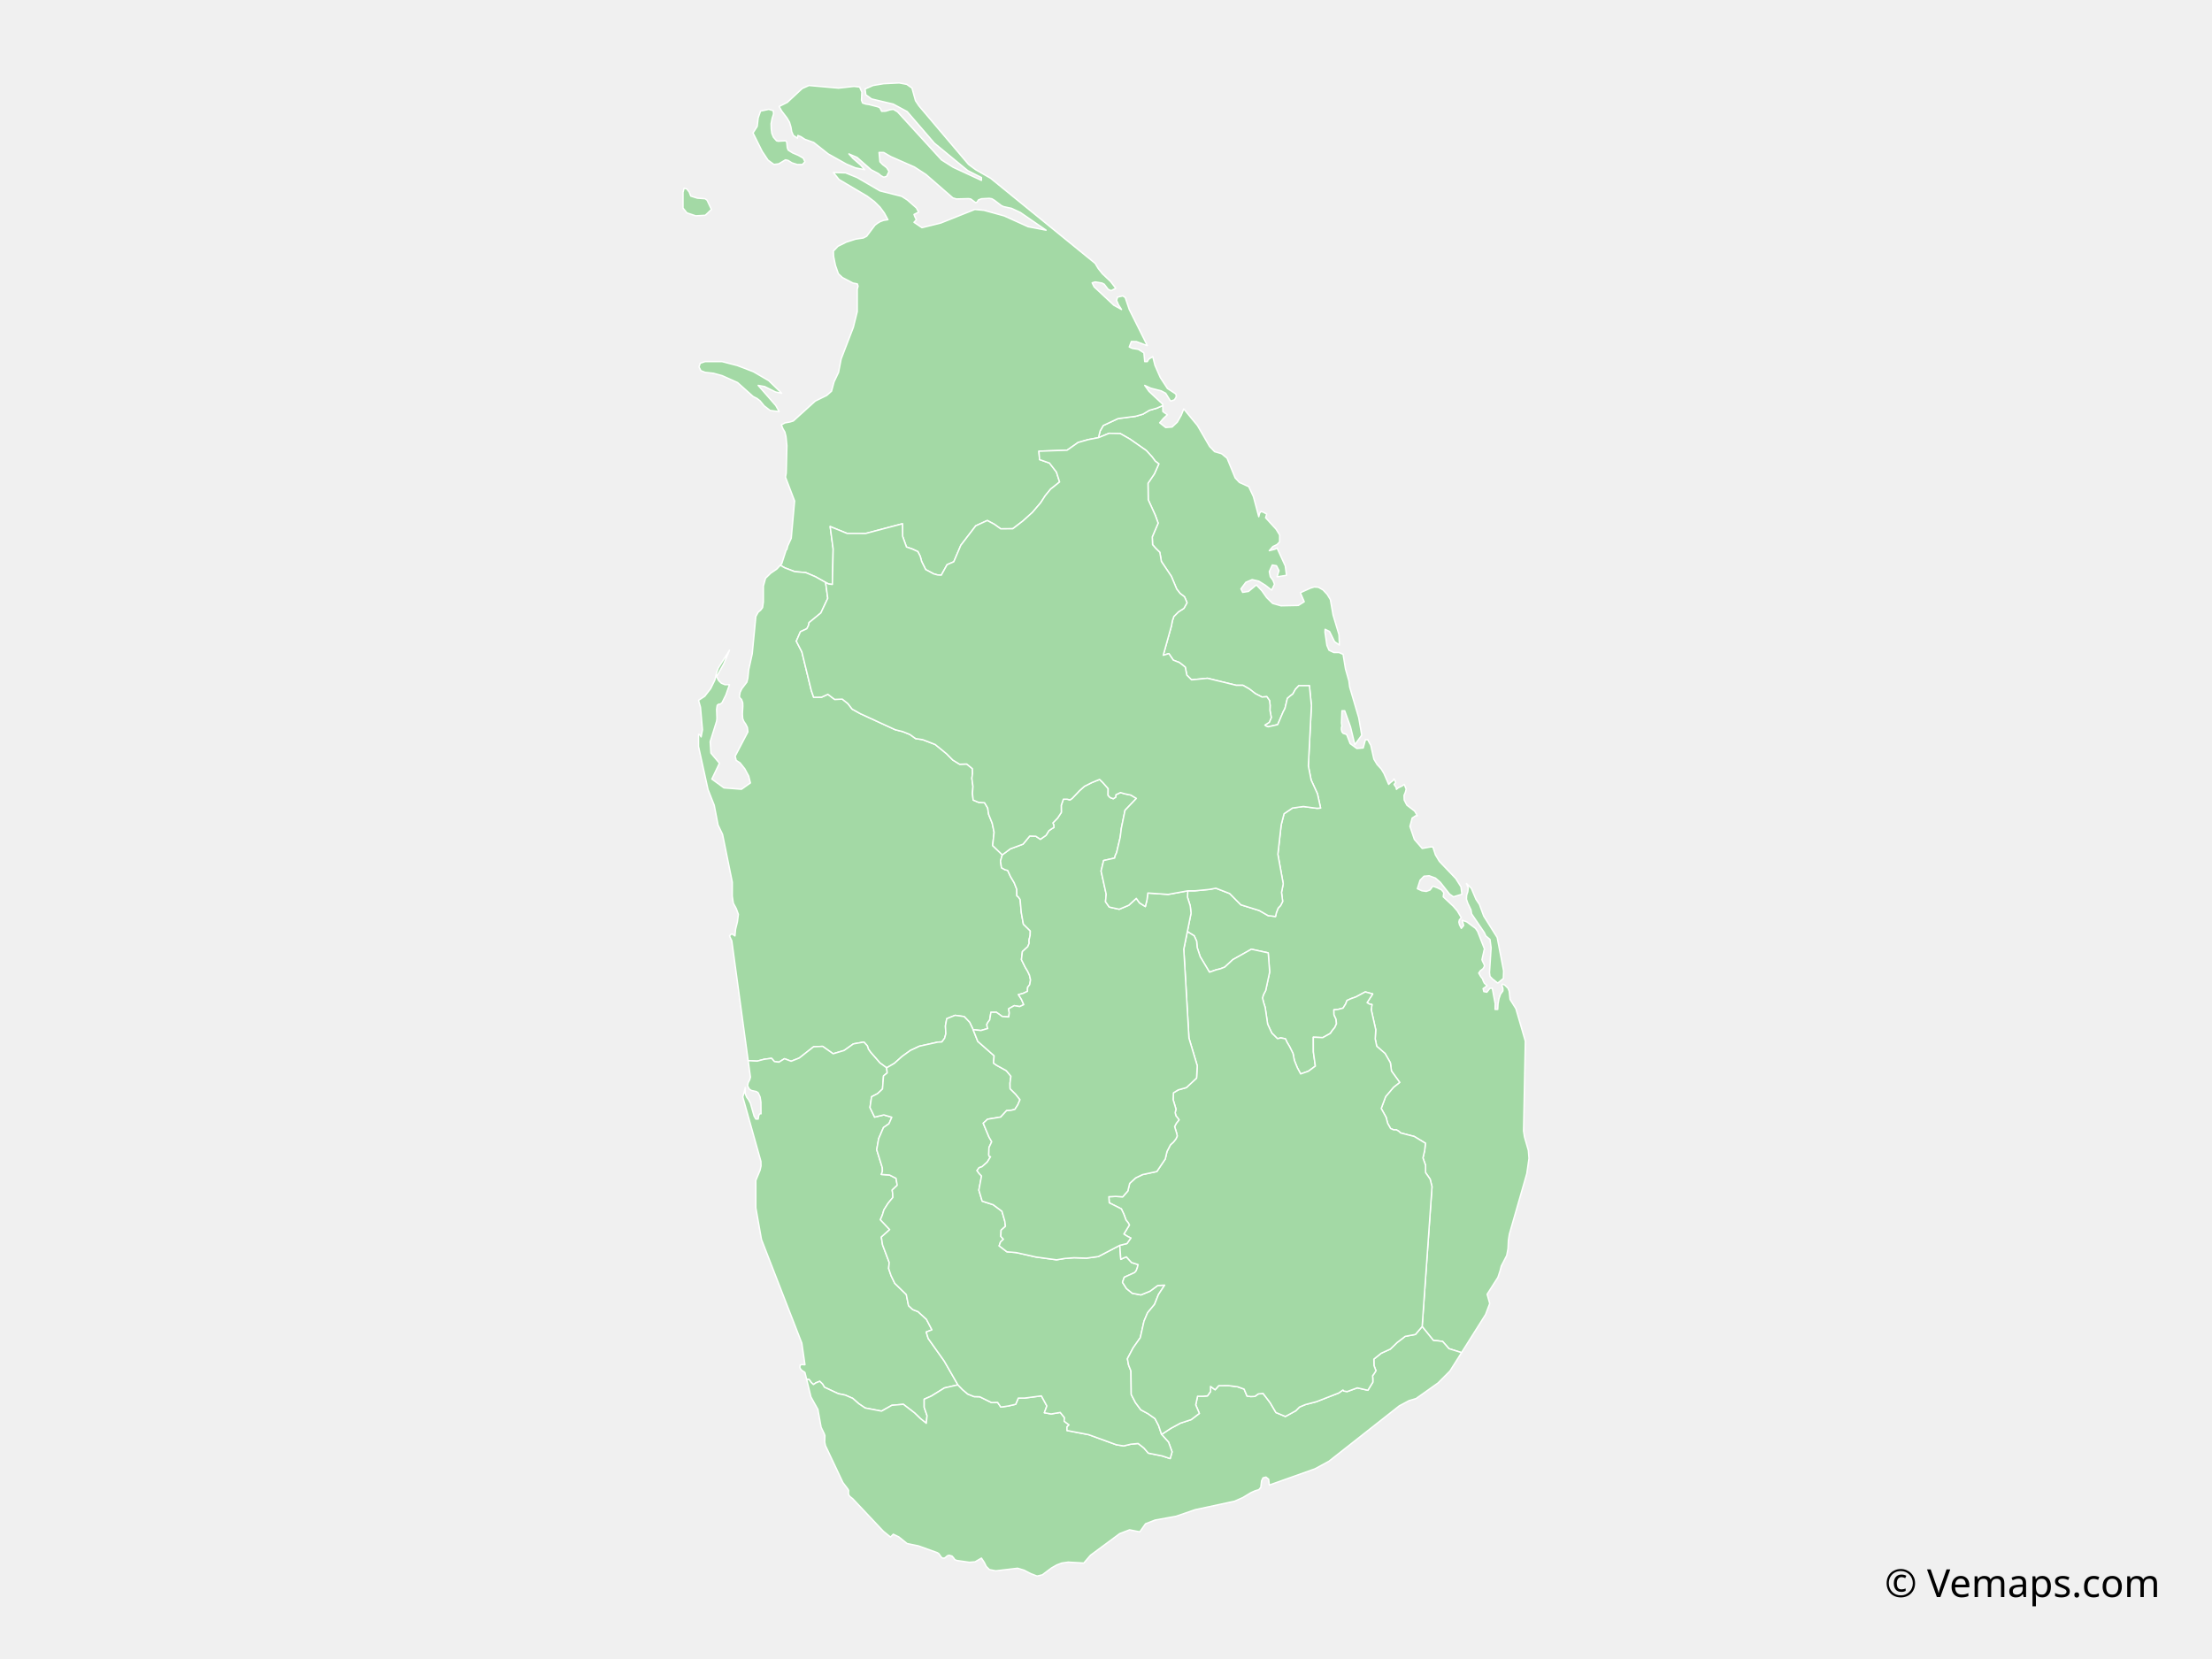
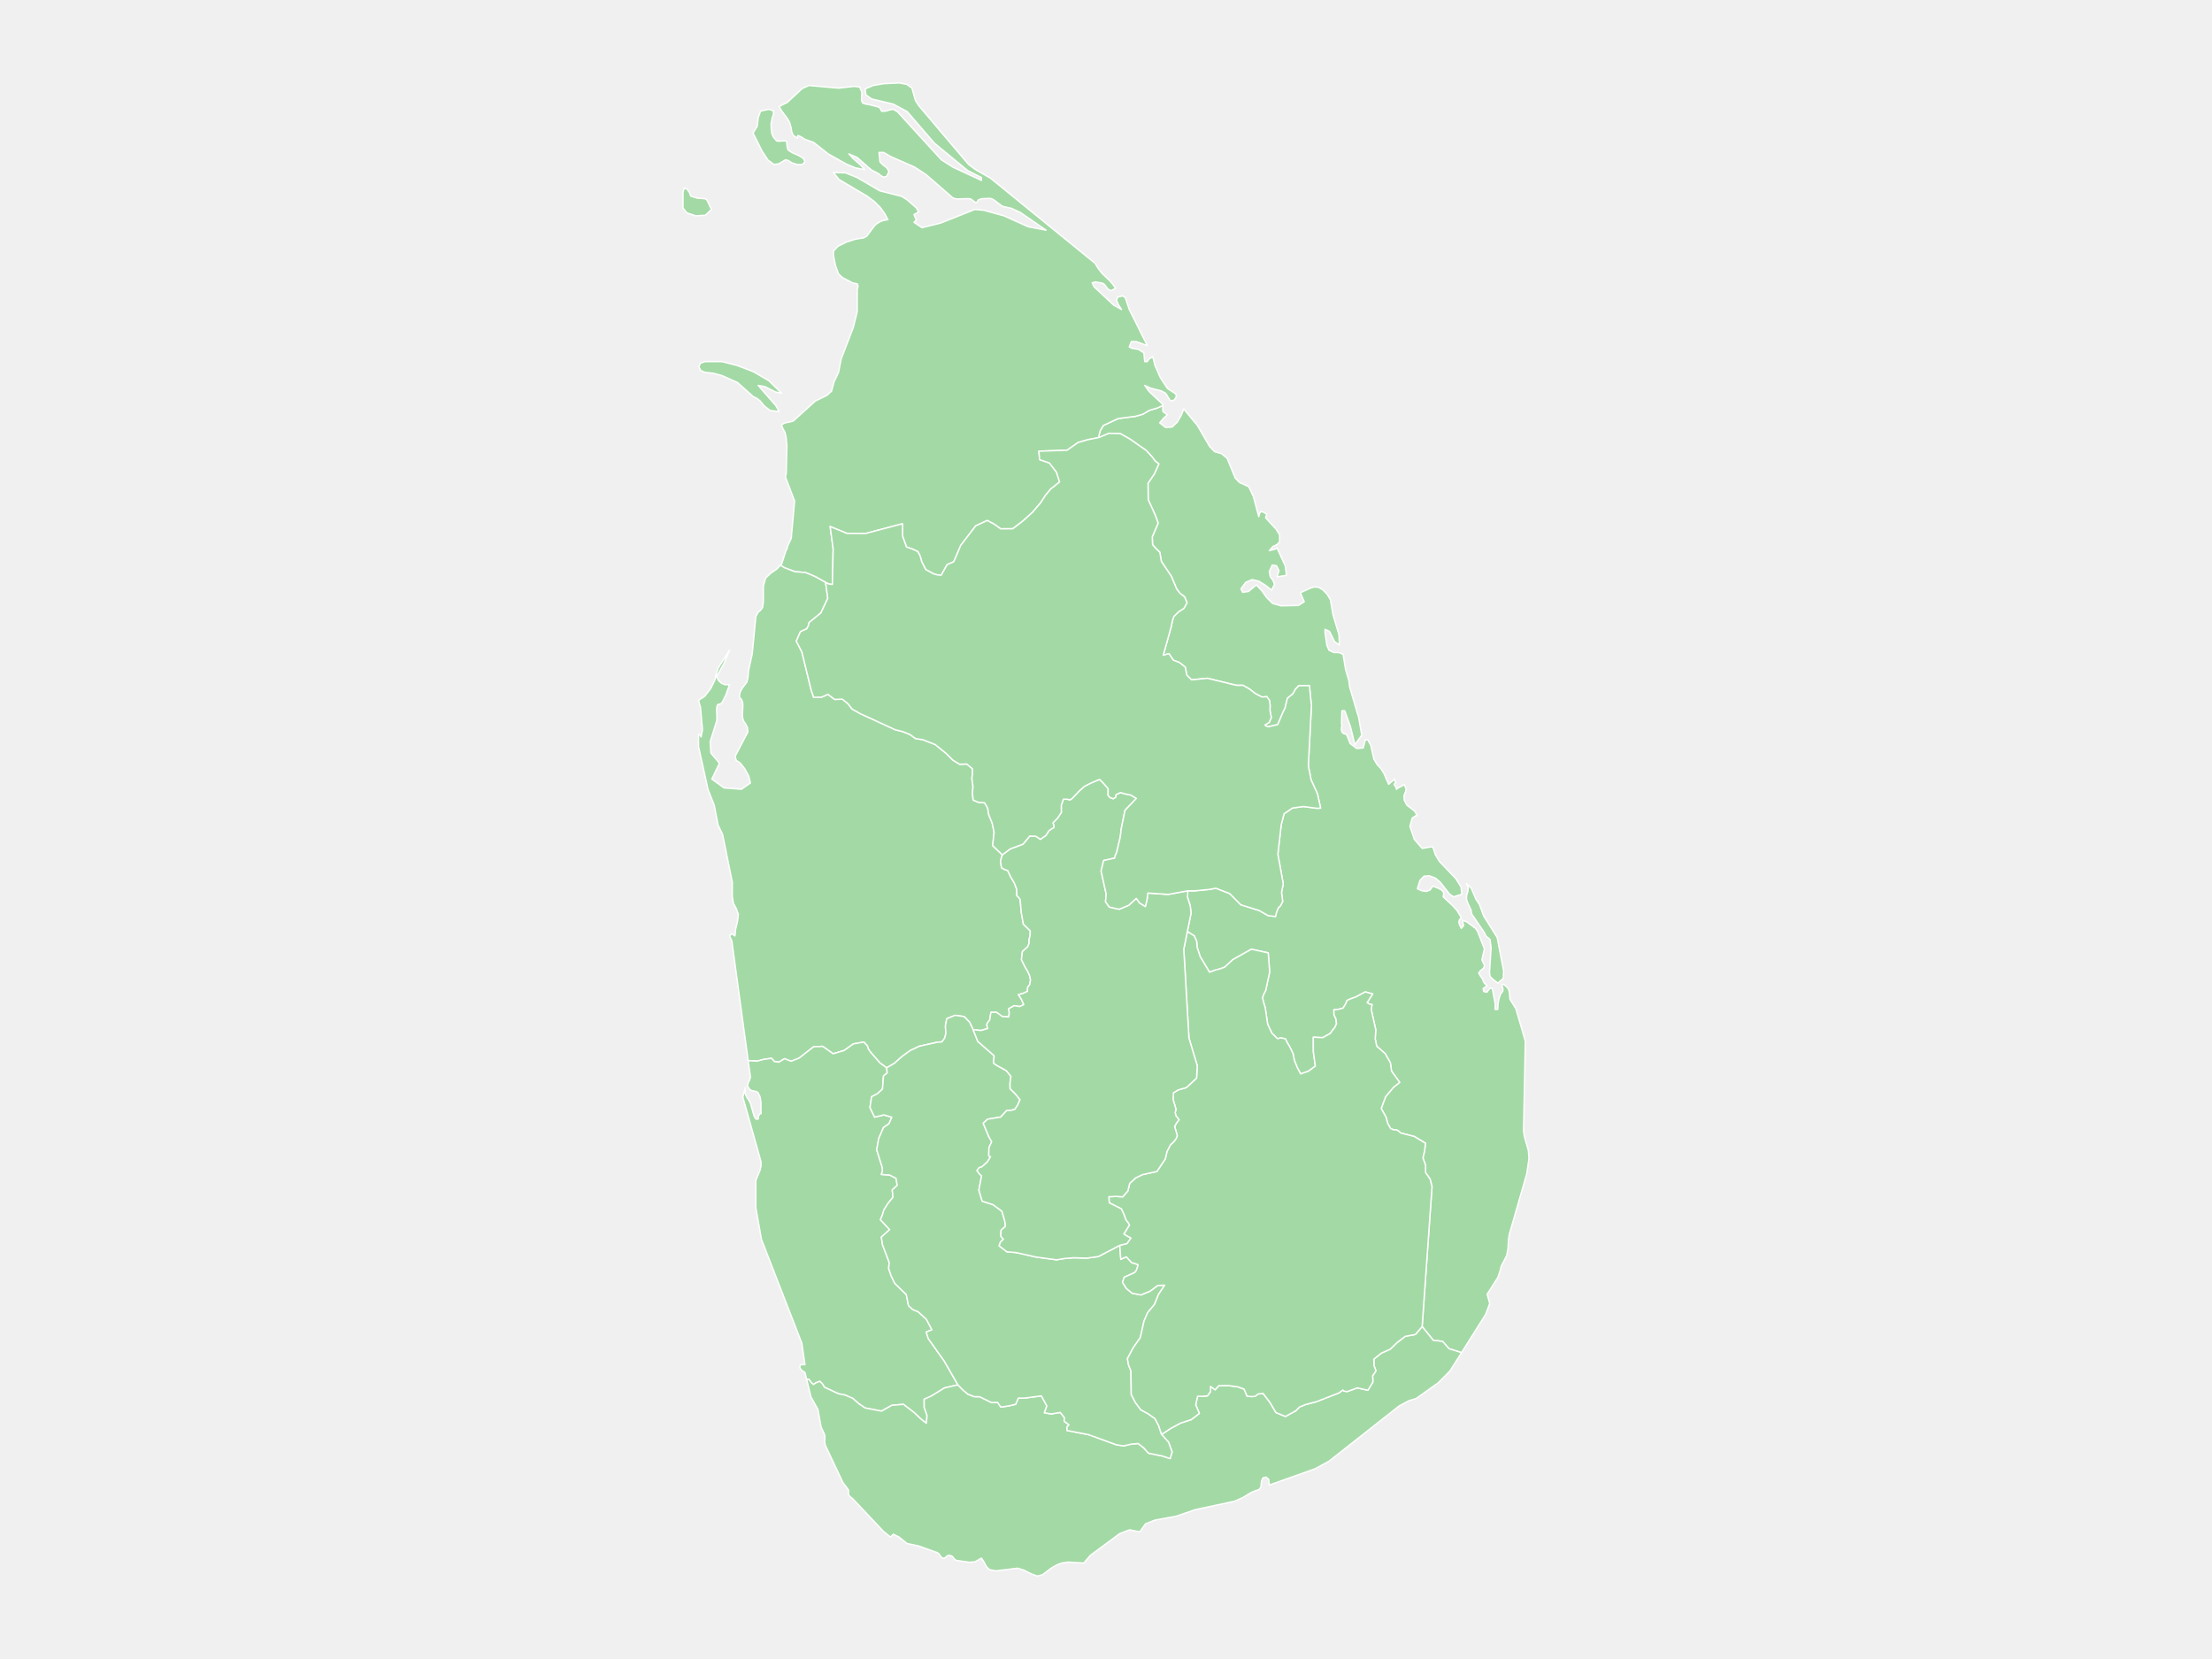
<svg xmlns="http://www.w3.org/2000/svg" version="1.1" x="0px" y="0px" viewBox="0 0 800 600" style="enable-background:new 0 0 800 600;" xml:space="preserve">
  <style type="text/css">
	.st0{fill:#A3D9A5;stroke:#FFFFFF;stroke-width:0.5;stroke-linecap:round;stroke-linejoin:round;}
	.st1{font-family:'Roboto-Regular';}
	.st2{font-size:14px;}
</style>
  <g id="Sri_Lanka">
    <path class="st0" d="M420.522,146.676l0.037,2.177l1.627,1.151l-0.011,0.011l-1.46,1.359l-1.292,1.54l0.011,0.006l2.151,1.698   l2.318-0.18l1.894-1.777l1.404-2.47l0.914-2.284l0.022,0.011l4.947,5.995l4.39,7.562l1.794,1.872l2.507,0.733l2.006,1.624   l2.942,7.155l0.746,0.784l0.791,0.84l0.011,0.006l3.365,1.533l1.683,3.602l1.928,7.243l0.345-1.33l0.446-0.519l0.747,0.169   l0.011,0.006l1.326,0.727l-0.401,1.33l3.811,4.171l1.27,2.068l-0.011,2.497l-1.003,1.003l-1.426,0.659l-1.304,1.516l0.022-0.011   l0.992-0.254l1.025-0.265l0.256-0.141l0.512-0.276l0.011,0.011l2.964,6.469l0.435,3.369l-3.399,0.552h-0.011l0.702-2.231   l-0.914-1.786l-1.515-0.259l-1.081,2.383l0.368,1.848l0.969,1.313l0.535,1.403l-1.014,2.135l-0.802-0.614l-1.493-1.166l-2.373-1.47   l-2.396-0.552l-2.284,0.969l-1.772,2.389l0.624,1.251l2.117-0.327l2.853-2.361l1.961,2.09l1.772,2.507l2.139,2.09l3.009,0.867   l6.296-0.124l2.128-1.352l-1.404-3.245l3.599-1.651l1.426-0.439l1.515,0.107l0.011,0.011l1.66,0.958l1.515,1.622l1.137,1.893   l0.969,5.543l2.139,7.13l0.067,1.858l0.067,1.864l-1.738-1.222l-1.816-3.672l-1.593-0.777l-0.056,1.003l0.658,4.494l0.056,0.343   l0.746,1.723l0.914,0.434l0.836,0.394h0.022h1.85l1.471,0.664l0.869,5.293l1.048,3.671l0.178,0.608l0.29,2.246v0.011l0.423,1.436   l2.853,9.665l1.081,6.298L490,269.322v0.017l-1.382-5.701l-0.201-0.805l-2.084-5.775h-1.003l-0.167,4.385l0.167,1.379l-0.1-0.045   l-0.1,0.394v0.011v0.687l0.201,0.833l0.457,0.54l1.159,0.354l0.011,0.006l0.234,0.433l1.114,2.898l2.407,1.767h0.011l2.295-0.191   l0.802-2.971h0.836l0.869,1.587l0.234,0.428l1.125,4.991l1.148,1.919l1.526,1.677l0.981,1.632l1.694,3.905l0.669-0.675l0.88-0.664   l0.401-0.636l0.602,1.288l-0.602,0.686l0.301,0.495l0.267,0.326l0.045,0.084l0.156,0.276l0.089,0.619l0.011-0.011l0.68-0.563   l1.404-0.675l0.713-0.551v0.011l0.323,0.776l0.39,0.945l-0.29,1.12l-0.479,1.114l0.022,0.861l0.034,0.833l0.958,1.856l1.694,1.299   l1.103,0.849l1.003,1.659l-0.635,0.039l-0.323,0.219l-0.412,0.281l-0.256,0.163l-0.256,0.158l-0.401,1.508l-0.401,1.507   l1.605,4.713l0.869,1.001l1.961,2.261h0.022l2.897-0.529h0.936l0.947,2.885l1.081,1.783l0.334,0.551l5.906,6.185l1.905,3.019   l0.334,2.671l-3.031,0.917l-0.011,0.006l-1.404-0.956l-3.365-4.29l-1.76-1.524l-2.273-0.838h-0.022l-0.234,0.023l-1.616,0.141   l-1.426,1.462l-0.97,3.064l1.638,0.748l1.582,0.225l1.359-0.506l1.025-1.411l1.616,0.607l1.482,0.742l0.512,0.607l0.345,0.422   l-0.212,1.484l1.816,1.704l1.816,1.703l1.426,1.642l1.493,2.496l-0.011,0.006l-0.702,0.815l-0.178,0.793l0.234,0.95l0.657,1.304   l0.847-1.04l-0.513-1.878v-0.011l1.616,0.573l3.176,2.355l0.758,1.102l2.518,6.436l-0.156,0.275l-0.78,3.496l0.111,0.382   l0.022,0.056l0.646,1.337l0.156,0.539l-0.535,0.95l-0.981,0.759l-0.59,0.843l0.702,1.225l0.669,0.882l0.234,0.691l0.033,0.09   l0.401,0.787l1.003,0.893l-1.471,1.062l0.134,0.528l0.134,0.534l1.103,0.23l1.103-1.416h0.847l0.011,0.006l1.047,5.568   l-0.033,2.051h0.022h0.936v-0.051l0.111-1.933l0.334-1.91l0.579-1.63l0.847-1.158v-0.938l-0.078-0.219l-0.301-0.865l0.245-0.433   l0.758,0.32l1.226,1.191l0.424,1.09l0.312,2.927l2.106,3.354l3.421,11.747l-0.646,32.454l0.334,2.184l1.404,4.879l0.223,2.874   l-0.78,5.484l-6.307,21.893l-0.357,2.256l-0.134,2.985l-0.468,2.491l-1.972,3.843l-0.435,1.717l-0.78,2.356l-2.652,4.157   l-1.248,1.952l0.936,3.354l-1.504,3.982l-8.708,13.803l-1.218-0.406l-3.326-1.043l-2.278-2.603l-1.755-0.242l-1.571-0.103   l-4.09-5.046l3.566-50.589l-0.679-2.727l-1.642-2.359l-0.014-2.666l-0.948-2.652l0.637-2.723l0.269-2.592l-4.047-2.442   l-4.882-1.262l-0.708-0.627l-0.849-0.506h-1.019l-1.104-0.485l-1.061-1.893l-0.552-2.139l-1.769-3.223l1.599-4.282l2.859-3.391   l2.222-1.754l-2.972-4.123l-0.396-2.967l-1.91-3.345l-3.028-2.636l-0.552-2.661l0.198-3.296l-1.627-7.27l0.269-1.855l-0.906-0.16   l-0.863-0.525l2.024-3.147l-2.689-0.732l-3.425,1.837l-1.656,0.578l-1.514,0.678l-0.509,1.292l-0.934,1.477l-1.896,0.492   l-1.401,0.107l0.028,1.805l0.75,1.627l0.156,1.623l-0.623,1.359l-0.948,1.149l-0.637,0.97l-2.774,1.541l-3.396-0.153l0.014,5.3   l0.722,5.15l-2.547,1.865l-2.774,0.966l-1.203-2.243l-1.076-2.671l-0.481-2.475l-1.231-2.49l-0.948-1.602l-0.566-1.227   l-1.684-0.321l-1.189,0.289l-2.052-2.03l-1.514-3.232l-0.892-6.075l-0.552-1.72l-0.41-1.702l0.382-1.242l0.764-1.424l1.443-6.712   l-0.524-6.905l-6.085-1.324l-6.722,3.776l-2.915,2.698l-1.656,0.639l-1.373,0.318l-2.491,0.878l-3.368-5.635l-1.09-3.312   l-0.184-2.252l-0.892-1.967l-2.066-1.274l-0.382-0.364l1.316-6.539l-0.297-2.66l-0.991-3.113l0.099-2.31l2.576-0.007l5.109-0.493   l2.505-0.443l4.981,1.921l4.047,4.073l6.623,2.06l3.227,1.849l2.675,0.321l0.326-1.424l0.637-1.617l0.877-0.921l0.75-1.482   l-0.424-3.263l0.623-3.11l-1.939-10.691l1.203-10.639l1.033-4.015l3.071-2.075l3.92-0.546l4.967,0.657l1.259-0.096l-1.132-5.151   l-2.292-4.994l-1.005-5.091l1.104-21.811l-0.722-7.214l-2.123,0.014l-1.712-0.004l-1.245,1.344l-0.906,1.652l-1.033,0.776   l-0.948,0.826l-0.863,3.617l-0.694,1.323l-1.939,4.543l-3.439,0.783l-0.665-0.225l-0.538-0.386l1.585-1.001l0.736-1.723   l-0.481-2.627l0.057-1.784l-0.212-1.759l-0.977-1.383l-1.726,0.132l-2.42-1.244l-2.208-1.705l-2.278-1.294l-2.448-0.004   l-10.373-2.542l-5.774,0.568l-1.712-1.723l-0.566-2.882l-2.094-1.652l-2.222-0.858l-1.599-2.374l-2.052,0.601l2.972-10.631   l0.311-1.742l0.566-1.67l1.684-1.667l1.953-1.266l1.132-2.042l-0.92-2.128l-1.585-1.227l-1.231-1.563l-1.925-4.597l-3.623-5.406   l-0.566-3.303l-1.458-1.424l-1.16-1.324l-0.113-2.827l2.123-4.974l-1.047-2.888l-2.533-5.569l-0.085-5.953l2.321-3.433l1.599-3.594   l-1.302-0.992l-1.104-1.49l-2.108-2.32l-5.958-4.175l-3.495-1.984l-4.019-0.089l-3.863,1.586l0.608-2.424l1.132-1.973l5.378-2.514   l6.34-0.824l2.618-0.759l2.378-1.411l2.632-0.752l2.165-0.956L420.522,146.676z M532.231,330.512l-0.234-1.45l-0.535-1.124   l-0.657-1.383l-0.446-1.355l0.067-1.434l0.423-1.271l0.178-1.344l-0.669-1.602v-0.017l1.761,1.72l1.682,3.986l1.237,1.844   l0.301,0.798l1.27,3.429l3.332,5.306l1.538,2.445l2.318,12.044v0.011l-0.089,2.754l-2.028,1.68l-1.928-1.523l-0.591-0.624   l-0.279-0.287l-0.089-0.686l-0.1-0.68l0.022-0.287l0.568-8.694l-0.401-3.001l-1.504-1.282l-0.568-1.231L532.231,330.512z" />
    <path class="st0" d="M379.864,82.057l16.214,13.194l0.145,0.248l0.958,1.615l1.538,1.92l2.942,2.778l1.872,2.433l-1.66,0.875   l-0.011,0.006l-0.936-0.423l-0.112-0.051l-0.022-0.006l-1.437-1.863l-0.791-0.407l-0.011-0.011l-2.474-0.407l-1.081,0.327   l0.535,1.106l0.178,0.35l7.109,6.65l2.775,1.53l0.011,0.006l-1.103-1.722l-0.669-1.569l0.345-1.168l1.894-0.446l0.891,0.604   l1.449,4.301l1.326,2.647l5.204,10.43l-1.048-0.384l-2.897-1.078l-1.816-0.034l-0.769,1.975l1.07,0.502l2.229,0.367l1.983,1.253   l0.022,0.169l0.29,3.002h0.022h0.914l0.457-0.796l0.412-0.344l0.468-0.226l0.624-0.44v0.011l0.702,2.754l0.078,0.344l1.939,4.44   l2.596,3.983l2.641,1.726l0.201,0.163l0.312,0.265l-0.011,0.97l-0.635,0.976l-1.27,0.457l-0.368-0.406l-1.504-2.426l-1.638-0.869   l-3.755-0.97l-2.184-1.004l1.003,1.399l0.557,0.778l4.947,4.648l0.008,0.463l-0.01,0.005l-2.165,0.956l-2.632,0.752l-2.378,1.411   l-2.618,0.759l-6.34,0.824l-5.378,2.514l-1.132,1.973l-0.608,2.424l-3.764,0.716l-3.594,1.028l-3.977,2.789l-10.189,0.354   l0.255,3.04l3.566,1.239l2.519,3.265l1.146,3.587l-3.255,2.585l-1.925,2.359l-1.656,2.549l-2.986,3.501l-3.467,3.128l-3.651,2.795   l-4.359,0.032l-2.321-1.661l-2.533-1.349l-4.175,1.922l-5.392,7.025l-2.547,5.968l-2.434,1.063l-2.094,3.789l-1.33-0.079   l-1.429-0.401l-2.887-1.546l-1.458-2.934l-0.509-1.878l-0.877-1.707l-2.024-0.927l-2.08-0.716l-1.401-3.9l-0.057-4.498   l-13.316,3.504l-6.722-0.021l-6.099-2.491l1.09,8.116l-0.283,12.833l-1.316-0.154l-1.132-0.562l-3.651-2.061l-3.509-1.492   l-4.047-0.376l-3.609-1.381l-1.57-0.912l0.511-0.552l0.223-0.682l1.359-4.237l0.189-0.18l0.1-0.096l0.301-1.24l1.27-2.773   l1.215-13.482l-3.298-8.603l0.267-1.494l0.245-9.811v-0.13l-0.334-3.282l-0.401-1.613l-0.713-1.218l-0.557-1.387l1.27-0.688   l1.839-0.344l1.215-0.372l7.945-7.192l4.145-2.048l1.727-1.517l0.914-3.374l1.638-3.47l0.936-4.824l4.401-11.433l0.156-0.632   l0.412-1.671l0.847-3.381v-8.061l0.301-1.18l-0.267-0.796l-1.604-0.311l-3.777-1.976l-1.471-1.378l-0.925-2.609l-0.156-0.474   l-0.658-3.252l-0.067-1.847l1.638-1.734l3.031-1.519l3.365-1.079l2.763-0.412l1.237-0.638l3.008-4.01l0.346-0.26l0.524-0.407   l1.003-0.599l1.237-0.463l1.571-0.249l-1.304-2.418l-0.78-1.062l-0.791-1.062l-2.017-2l-2.663-2l-10.129-5.978l-2.039-2.548   l4.413,0.141L310,64.219l8.246,4.814l7.867,1.989l2.073,1.333l3.242,2.847l0.802,1.503l-1.671,0.859l0.368,0.949l0.49,0.949   l-0.858,0.938l0.011,0.006l2.864,1.937l6.764-1.661l12.368-4.931l3.332,0.322l7.298,2.022l8.613,3.897l6.496,1.254h0.022   l-9.315-6.417l-3.209-1.491l-2.853-0.621l-0.423-0.198l-0.412-0.198l-2.474-1.887l-0.936-0.554l-0.936-0.147l-1.125,0.057   l-1.694,0.09l-1.07,0.412l-0.156,0.237l-0.301,0.503l-0.535,0.277l-1.816-1.35l-0.724-0.124l-4.446,0.119l-1.27-0.373l-9.739-8.475   l-4.178-2.718h-0.011l-1.494-0.662l-7.041-3.096l-2.541-1.475l-1.705-0.023l0.323,3.379l0.947,0.994l1.471,1.125l0.869,1.373   l-0.869,1.774l-1.036,0.316l-1.003-0.542l-0.914-0.768l-2.63-1.373l-5.115-4.481l-2.942-1.266l0.011,0.011l1.493,1.65l2.697,2.34   l1.493,1.695l-3.32-0.644l-3.276-1.373l-6.585-3.679l-5.248-4.148l-3.12-1.108l-0.312-0.192l-1.181-0.769L288.572,49l-0.167,0.984   l-1.504-1.034l-0.568-1.34l-0.267-1.6l-0.535-1.809l-0.903-1.543l-0.535-0.701l-1.404-1.843l-0.903-1.6l2.964-1.493l5.393-5.015   l2.429-1.086h0.011l10.697,0.95l5.582-0.628l2.039,0.237l0.802,1.855l-0.134,2.912l0.401,1.012l1.17,0.384l1.137,0.164l3.276,0.848   l0.691,0.373l0.613,1.221l1.471-0.051l1.159-0.356l0.446-0.136l0.669-0.096l0.468-0.068l0.011,0.006l1.059,0.622l0.457,0.266   l3.833,4.195l5.523,6.037l6.556,7.165l4.257,2.69l9.872,4.576l0.312,0.137v-1.028l-4.97-2.526l-12.034-9.895l-9.861-11.435   l-5.014-2.702l-7.856-1.871l-2.073-1.493l-0.267-2.109l2.875-1.255l0.936-0.158l2.853-0.481L325.21,30l2.73,0.514l1.894,1.34   l1.259,4.546l1.259,1.9l17.929,21.161l2.641,1.95l5.348,3.068L379.864,82.057z M257.294,75.75l-1.092,1.051l-1.114,1.051   l-3.454,0.203l-3.209-1.068l-1.404-1.751v-5.689l0.401-1.458l0.903,0.187l0.936,1.169l0.568,1.475l2.362,0.746l2.819,0.215   l0.702,0.514L257.294,75.75z M279.892,59.461l-2.117-1.543l-2.117-3.182l-3.321-6.652l1.515-2.38l0.345-3.047l0.858-2.47   l2.986-0.645l1.582,0.481l0.022,0.006l0.134,1.17l-0.535,1.634l-0.368,1.888l0.056,1.905l0.201,1.52l0.011,0.09l0.123,0.305   l0.468,1.102l0.624,0.718l0.49,0.565l0.579,0.147l2.652-0.147l0.446,0.413l0.201,2.085l0.334,0.865l1.56,0.989l2.117,0.91   l1.772,1.012l0.145,0.316l0.468,0.995l-0.947,0.983l-1.805,0.011l-1.939-0.605l-1.371-0.865l-0.969-0.237l-2.463,1.458   l-1.727,0.203H279.892z M255.01,134.654l-1.527-0.604l-0.68-1.332l0.435-1.331l1.772-0.609h6.117l2.708,0.7l2.797,0.722   l5.839,2.234l5.571,3.25l4.68,4.547l-0.011-0.006l-2.24-0.468l-3.945-1.963l-2.318-0.406l3.555,4.062l2.797,3.204l1.226,2.2   l-3.276-0.417l-2.14-1.658l-1.471-1.805l-1.103-0.857l-1.415-0.722l-5.638-5.043l-2.797-1.253l-2.797-1.253l-2.05-0.559   l-1.092-0.299L255.01,134.654z" />
    <path class="st0" d="M270.587,383.606l-5.916-43.33l-0.836-1.787l0.568-0.607l0.423-0.062l0.981,0.669l0.223-2.389l0.68-2.771   l0.167-1.327l0.167-1.332l-0.769-2.08l-1.036-1.906l-0.201-1.265l-0.201-1.265l0.011-5.094l-3.153-15.493l-0.368-1.788   l-1.627-3.403l-1.382-7.149l-2.24-5.642l-3.443-15.592v-4.429l0.557,0.253l0.033,0.039l0.045,0.039v0.141l0.301,0.473l0.49-2.572   l-0.724-8.173l-0.702-2.477l2.251-1.486l2.128-2.753l1.538-3.136l0.613-2.635l0.624-1.723l4.045-6.391l-0.045,0.107l-2.039,4.826   l-2.585,4.6l0.568,1.12l0.145,0.276l1.014,1.013l1.326,0.529l1.616-0.011l-1.326,3.76l-1.382,2.758l-0.602,0.478l-0.635,0.068   l-0.501,0.388l-0.223,1.469l0.123,3.27l-0.123,1.019l-2.318,7.412l0.089,1.373l0.178,2.746l2.396,2.853l0.68,0.81l-2.741,5.739   l4.368,3.179l6.351,0.501l3.231-2.29l-0.613-2.464l-1.036-1.93l-0.401-0.737l-0.49-0.608l-1.215-1.53l-1.371-0.878l-0.401-1.497   l4.613-8.813l-0.178-1.598l-0.591-1.182l-0.68-0.991l-0.423-1.036l-0.112-1.666l0.156-2.871l-0.044-1.182v-0.034l-0.078-0.225   l-0.368-0.985l-0.223-0.203l-0.267-0.253l-0.267-0.563l0.267-1.548l0.646-1.312l1.794-2.353l0.368-1.531l0.29-2.894l1.281-5.794   l1.304-13.516l0.836-1.538l0.903-0.76l0.691-0.918l0.29-2.022v-5.763l0.791-2.828l1.861-1.82l2.206-1.504l1.272-1.375l1.57,0.912   l3.609,1.381l4.047,0.376l3.509,1.492l3.651,2.061l0.778,5.716l-2.491,5.297l-4.274,3.505l-0.184,0.973l-0.623,1.241l-2.307,1.066   l-1.5,3.429l2.01,3.88l3.41,13.951l0.849,2.456l2.844-0.014l2.307-1.051l2.448,1.841l2.774-0.1l2.024,1.623l1.528,1.98l2.958,1.648   l12.623,5.808l2.703,0.679l2.618,1.054l2.052,1.479l2.533,0.375l4.543,1.755l4.118,3.352l2.236,2.258l2.477,1.536l2.576-0.086   l2.066,1.701l0.043,1.729l-0.241,1.743l0.396,2.951l-0.184,2.515l0.255,2.404l1.91,0.804l2.208,0.161l1.132,1.904l0.354,2.315   l1.288,3.204l0.679,3.268l-0.524,4.8l3.481,3.35l-0.637,2.257l0.354,2.421l1.217,0.686l1.033,0.289l0.977,2.149l1.359,2.285   l0.934,2.371l0.042,2.381l0.495,0.346l0.694,0.993l0.396,4.616l0.764,4.276l2.505,2.456l-0.057,1.62l-0.396,1.631l0.028,1.256   l-0.495,1.185l-1.939,1.774l-0.34,2.916l1.373,2.769l0.835,1.381l0.693,1.456l0.382,1.727l-0.283,1.67l-0.764,1.042l-0.071,1.427   l-1.642,0.76l-1.613,0.417l1.104,1.752l0.821,1.877l-1.472,0.706l-1.967-0.342l-2.009,1.12l0.212,1.541l-0.198,1.434l-2.349-0.178   l-2.123-1.52l-1.967,0.004l-0.439,2.761l-0.58,0.753l-0.467,0.81l0.113,0.902l0.226,0.642l-2.462,0.724l-2.83-0.31l-1.26-2.661   l-1.995-2.069l-3.269-0.446l-3.014,1.206l-0.481,2.618l0.156,2.832l-0.453,1.63l-0.991,1.334l-1.458,0.061l-6.694,1.494   l-3.212,1.502l-3,2.158l-2.83,2.529l-2.788,1.623l-2.392-1.755l-3.41-3.891l-0.793-1.138l-0.382-1.177l-1.245-1.37l-3.807,0.681   l-3.354,2.376l-3.962,1.181l-3.778-2.672l-3.283,0.139l-5.222,4.098l-2.915,1.145l-2.392-0.927l-2.01,1.252l-1.613-0.196   l-1.061-1.188l-2.646,0.339l-2.547,0.671L270.587,383.606z" />
    <path class="st0" d="M273.518,426.525l1.359-3.272l0.357-1.572l-0.033-1.6v-0.028l-6.552-23.3l0.903-3.42l-0.045,2.106l0.513,1.325   l0.735,1.022l0.646,1.207l1.315,4.621l0.646,1.112h0.847l0.201-1.319l0.39-0.556l0.345-0.09h0.011l0.078,0.073l-0.033-4.217v-0.028   l-0.301-1.848l-0.691-1.522l-0.646-0.444l-1.805-0.393l-0.802-0.539l-0.089-0.191l-0.49-0.994l0.223-1.095l0.524-1.022l0.279-0.977   l-0.814-5.96l3.26,0.164l2.547-0.671l2.646-0.339l1.061,1.188l1.613,0.196l2.01-1.252l2.392,0.927l2.915-1.145l5.222-4.098   l3.283-0.139l3.778,2.672l3.962-1.181l3.354-2.376l3.807-0.681l1.245,1.37l0.382,1.177l0.793,1.138l3.41,3.891l2.392,1.755   l0.226,1.833l-1.344,1.07l-0.368,4.743l-1.783,1.68l-2.165,1.123l-0.58,3.908l1.67,3.458l3.34-0.795l2.887,0.845l-1.033,2.342   l-1.981,1.373l-1.741,4.018l-0.707,4.018l2.038,6.548l0.028,1.258l-0.41,1.133l2.972,0.2l2.363,1.205l0.425,2.509l-1.826,1.711   l0.184,1.333l0.071,1.344l-1.755,2.149l-1.486,2.359l-0.58,1.921l-0.708,1.636l3.368,3.581l-3.014,2.704l0.453,2.84l2.392,6.327   l-0.198,2.202l0.877,2.593l1.33,2.757l4.175,4.057l0.807,4.018l1.514,1.421l1.91,0.741l3.057,2.796l1.981,3.793l-2.066,0.794   l0.722,2.34l5.788,8.151l4.953,8.616l-4.882,1.118l-4.783,2.958l-2.533,1.118v2.951l1.033,2.997l-0.269,2.762l-2.137-1.712   l-2.109-2.036l-4.047-3.115l-4.161,0.356l-3.736,2.1l-5.929-1.129l-2.278-1.531l-2.208-1.944l-2.717-1.189l-2.505-0.509   l-5.024-2.335l-0.693-1.178l-1.005-0.965l-1.387,0.552l-0.892,0.616l-0.793-0.737l-0.736-1.036l-0.951-0.21l-0.579-2.366   l-0.29-0.23l-0.591-0.359l-0.613-0.538l-0.379-0.757l0.156-0.807l0.669-0.196l0.702,0.078h0.011l0.334-0.017l-1.047-7.228   l-0.089-0.578l-2.853-7.335l-6.625-17.016l-5.109-13.125l-1.861-10.415l-0.178-1.033v-9.923L273.518,426.525z" />
    <path class="st0" d="M346.867,564.482l-0.876-0.128l-0.657-0.291l-0.457-0.65l-0.579-0.644l-1.07-0.297l-0.635,0.224l-0.501,0.448   l-0.535,0.381l-0.713-0.022l-0.245-0.202l-0.223-0.196l-0.869-1.238l-0.423-0.258l-0.111-0.067v-0.011l-0.969-0.342l-5.85-2.101   l-2.396-0.493l-1.705-0.359l-2.975-2.392l-0.668-0.325l-1.315-0.639l-0.022-0.011l-1.003,1.025l-2.552-2.062l-11.154-11.839   l-0.914-0.717l-0.011-0.006l-0.1-0.129l-0.312-0.375l-0.167-0.583l0.045-1.166l-0.345-0.605l-0.468-0.611l-1.237-1.62   l-6.318-13.361l-0.267-1.278v-0.011l0.033-1.143l0.034-1.143v-0.011l-0.234-0.695l-1.137-2.371l-1.159-6.43l-2.518-4.519   l-1.582-6.464l0.951,0.21l0.736,1.036l0.793,0.737l0.892-0.616l1.387-0.552l1.005,0.965l0.693,1.178l5.024,2.335l2.505,0.509   l2.717,1.189l2.208,1.944l2.278,1.531l5.929,1.129l3.736-2.1l4.161-0.356l4.047,3.115l2.109,2.036l2.137,1.712l0.269-2.762   l-1.033-2.997v-2.951l2.533-1.118l4.783-2.958l4.882-1.118l1.67,1.73l1.868,1.581l2.307,0.94l2.038,0.05l4.26,2.1l2.208-0.071   l1.175,1.702l2.675-0.384l2.689-0.623l0.948-2.232l2.335-0.018l6.014-0.794l1.981,3.652l-0.906,2.449l2.462,0.438l3.283-0.552   l1.528,1.894l-0.113,1.292l1.755,1.306l-0.722,0.737v1.313l7.826,1.499l10.047,3.659l2.632,0.406l2.604-0.623l2.618-0.253   l2.08,1.637l1.599,1.854l5.024,1.018l2.873,0.95l0.693-2.42l-1.274-3.506l-2.519-2.812l3.368-2.21l3.453-1.869l3.863-1.26   l2.972-2.253l-1.316-3.086l0.665-3.126l1.727,0.014l1.854-0.142l1.132-1.598l-0.028-1.826l1.684,1.207l1.302-1.485l3.439-0.032   l3.396,0.438l2.335,0.84l1.047,2.513l1.359,0.189l1.472-0.064l1.245-0.89l1.727-0.189l2.561,3.357l2.094,3.556l3.425,1.427   l3.75-2.054l1.344-1.356l2.094-0.876l3.991-1.05l8.137-3.165l1.5-1.079l0.34,0.395l1.203,0.174l3.651-1.339l3.821,0.876   l1.783-2.926v-1.2l-0.085-1.129l0.623-0.851l0.594-0.972l-0.708-1.852l-0.057-2.329l2.703-2.158l3.255-1.471l2.491-2.404   l2.901-2.208l3.679-0.687l2.448-2.856l4.09,5.046l1.571,0.103l1.755,0.242l2.278,2.603l3.326,1.043l1.218,0.406l-4.185,6.632   l-4.301,4.312l-7.945,5.646l-2.596,0.779l-3.477,1.867l-25.417,20.011l-5.081,2.757l-16.502,5.873h-0.011l-0.223-1.989   l-0.011-0.118l-0.98-0.773l-0.022,0.006l-0.223,0.056l-0.824,0.224l-0.524,1.104l-0.268,2.32l-0.746,0.874l-1.203,0.325   l-1.593,0.706l-2.975,1.799l-2.975,1.311L432.236,546l-6.909,2.376l-7.577,1.378l-3.454,1.333l-2.073,2.925l-3.711-0.728   l-2.284,0.88l-1.292,0.504l-5.271,3.905l-5.271,3.899l-0.33,0.383l-2.099,2.44l-5.605-0.331l-0.011-0.006l-2.34,0.336l-1.827,0.695   l-1.883,1.076l-3.332,2.498l-0.958,0.224L375.051,570l-2.273-0.879l-2.407-1.244l-1.382-0.42l-0.958-0.286l-7.923,0.941   l-2.262-0.443l-1.148-1.137l-0.735-1.496l-0.579-0.874l-0.435-0.655l-2.318,1.35l-2.072,0.157L346.867,564.482z" />
    <path class="st0" d="M421.219,464.782l-2.25,3.412l-1.415,3.551l-2.505,3.013l-1.302,3.059l-1.344,5.972l-2.59,3.686l-2.066,3.913   l0.41,2.268l0.863,2.172l0.113,8.516l1.528,2.948l1.939,2.588l2.618,1.413l2.491,1.755l1.316,2.517l1.076,3.207l2.519,2.812   l1.274,3.506l-0.693,2.42l-2.873-0.95l-5.024-1.018l-1.599-1.854l-2.08-1.637l-2.618,0.253l-2.604,0.623l-2.632-0.406   l-10.047-3.659l-7.826-1.499v-1.313l0.722-0.737l-1.755-1.306l0.113-1.292l-1.528-1.894l-3.283,0.552l-2.462-0.438l0.906-2.449   l-1.981-3.652l-6.014,0.794l-2.335,0.018l-0.948,2.232l-2.689,0.623l-2.675,0.384l-1.175-1.702l-2.208,0.071l-4.26-2.1l-2.038-0.05   l-2.307-0.94l-1.868-1.581l-1.67-1.73l-4.953-8.616l-5.788-8.151l-0.722-2.34l2.066-0.794l-1.981-3.793l-3.057-2.796l-1.91-0.741   l-1.514-1.421l-0.807-4.018l-4.175-4.057l-1.33-2.757l-0.877-2.593l0.198-2.202l-2.392-6.327l-0.453-2.84l3.014-2.704l-3.368-3.581   l0.708-1.636l0.58-1.921l1.486-2.359l1.755-2.149l-0.071-1.344l-0.184-1.333l1.826-1.711l-0.425-2.509l-2.363-1.205l-2.972-0.2   l0.41-1.133l-0.028-1.258l-2.038-6.548l0.707-4.018l1.741-4.018l1.981-1.373l1.033-2.342l-2.887-0.845l-3.34,0.795l-1.67-3.458   l0.58-3.908l2.165-1.123l1.783-1.68l0.368-4.743l1.344-1.07l-0.226-1.833l2.788-1.623l2.83-2.529l3-2.158l3.212-1.502l6.694-1.494   l1.458-0.061l0.991-1.334l0.453-1.63l-0.156-2.832l0.481-2.618l3.014-1.206l3.269,0.446l1.995,2.069l1.26,2.661l1.684,4.234   l5.915,5.197l-0.226,2.664l1.16,0.813l3.481,1.929l1.656,2.022l-0.325,2.461l0.028,2.022l1.981,1.975l1.599,2.008l-0.778,1.815   l-1.076,1.697l-1.486,0.353l-1.5,0.086l-2.151,2.335l-4.741,0.777l-1.571,1.448l2.08,4.977l0.991,1.718l-0.991,2.121l-0.071,2.734   l0.184,0.446l0.453,0.125l-1.203,1.946l-1.896,1.672l-1.047,0.356l-0.75,1.023l0.764,1.052l0.877,0.898l-0.962,5.121l1.189,3.992   l3.977,1.29l3.17,2.359l1.047,3.62l0.227,1.846l-1.571,1.382l-0.099,2.259l0.934,1.019l-1.047,0.983l-0.495,1.414l2.816,2.152   l3.34,0.271l7.104,1.603l7.514,1.022l2.887-0.481l3.396-0.271l4.543,0.15l4.274-0.581l7.755-4.058l0.368,5.07l1.019-0.502   l1.005-0.395l1.868,2.059l2.363,0.73l-0.326,1.29l-0.439,1.069l-0.524,0.538l-3.708,1.692l-0.651,1.81l1.443,2.28l2.094,1.695   l3.128,0.595l3.297-1.346l2.788-2.059L421.219,464.782z" />
    <path class="st0" d="M420.101,518.773l-1.076-3.207l-1.316-2.517l-2.491-1.755l-2.618-1.413l-1.939-2.588l-1.528-2.948   l-0.113-8.516l-0.863-2.172l-0.41-2.268l2.066-3.913l2.59-3.686l1.344-5.972l1.302-3.059l2.505-3.013l1.415-3.551l2.25-3.412   l-2.505,0.132l-2.788,2.059l-3.297,1.346l-3.128-0.595l-2.094-1.695l-1.443-2.28l0.651-1.81l3.708-1.692l0.524-0.538l0.439-1.069   l0.326-1.29l-2.363-0.73l-1.868-2.059l-1.005,0.395l-1.019,0.502l-0.368-5.07l2.59-0.645l1.401-1.988l-1.259-0.638l-1.259-0.809   l2.009-3.278l-0.538-0.93l-0.693-0.844l-0.778-2.117l-0.906-1.924l-4.373-2.202l-0.156-2.199l2.477-0.121l2.561,0.146l1.84-2.12   l0.665-2.734l2.165-1.989l2.477-1.183l5.179-1.126l3.043-4.527l0.623-2.691l1.259-2.438l1.104-1.012l0.892-1.141l0.453-1.02   l-0.198-0.959l-0.75-2.446l0.665-1.276l0.934-1.155l-0.495-0.706l-0.623-0.742l-0.283-1.162l0.297-1.259l-1.033-3.441l0.113-2.485   l1.741-1.059l2.929-0.827l3.693-3.438l0.241-4.476l-3-9.99l-1.203-20.846l-0.665-11.298l1.316-6.492l0.382,0.364l2.066,1.274   l0.892,1.967l0.184,2.252l1.09,3.312l3.368,5.635l2.491-0.878l1.373-0.318l1.656-0.639l2.915-2.698l6.722-3.776l6.085,1.324   l0.524,6.905l-1.443,6.712l-0.764,1.424l-0.382,1.242l0.41,1.702l0.552,1.72l0.892,6.075l1.514,3.232l2.052,2.03l1.189-0.289   l1.684,0.321l0.566,1.227l0.948,1.602l1.231,2.49l0.481,2.475l1.076,2.671l1.203,2.243l2.774-0.966l2.547-1.865l-0.722-5.15   l-0.014-5.3l3.396,0.153l2.774-1.541l0.637-0.97l0.948-1.149l0.623-1.359l-0.156-1.623l-0.75-1.627l-0.028-1.805l1.401-0.107   l1.896-0.492l0.934-1.477l0.509-1.292l1.514-0.678l1.656-0.578l3.425-1.837l2.689,0.732l-2.024,3.147l0.863,0.525l0.906,0.16   l-0.269,1.855l1.627,7.27l-0.198,3.296l0.552,2.661l3.028,2.636l1.91,3.345l0.396,2.967l2.972,4.123l-2.222,1.754l-2.859,3.391   l-1.599,4.282l1.769,3.223l0.552,2.139l1.061,1.893l1.104,0.485h1.019l0.849,0.506l0.708,0.627l4.882,1.262l4.047,2.442   l-0.269,2.592l-0.637,2.723l0.948,2.652l0.014,2.666l1.642,2.359l0.679,2.727l-3.566,50.589l-2.448,2.856l-3.679,0.687   l-2.901,2.208l-2.491,2.404l-3.255,1.471l-2.703,2.158l0.057,2.329l0.708,1.852l-0.594,0.972l-0.623,0.851l0.085,1.129v1.2   l-1.783,2.926l-3.821-0.876l-3.651,1.339l-1.203-0.174l-0.34-0.395l-1.5,1.079l-8.137,3.165l-3.991,1.05l-2.094,0.876l-1.344,1.356   l-3.75,2.054l-3.425-1.427l-2.094-3.556l-2.561-3.357l-1.727,0.189l-1.245,0.89l-1.472,0.064l-1.359-0.189l-1.047-2.513   l-2.335-0.84l-3.396-0.438l-3.439,0.032l-1.302,1.485l-1.684-1.207l0.028,1.826l-1.132,1.598l-1.854,0.142l-1.727-0.014   l-0.665,3.126l1.316,3.086l-2.972,2.253l-3.863,1.26l-3.453,1.869L420.101,518.773z" />
    <path class="st0" d="M397.685,281.884l1.203,1.168l1.896,2.151l-0.042,2.429l0.75,0.814l1.146,0.425l0.877-0.564l0.057-0.879   l1.656-0.789l1.585,0.457l2.165,0.443l2.009,1.207l-4.104,4.312l-1.344,6.547l-0.382,3.157l-1.316,5.585l-0.467,0.989l-0.255,1   l-3.977,0.889l-0.92,3.796l1.854,8.398l-0.255,2.695l1.358,1.931l3.609,0.792l3.439-1.439l2.731-2.492l1.175,1.642l2.094,1.314   l0.594-2.42l0.311-2.474l7.345,0.503l7.09-1.292l-0.099,2.31l0.991,3.113l0.297,2.66l-1.316,6.539l-1.316,6.492l0.665,11.298   l1.203,20.846l3,9.99l-0.241,4.476l-3.693,3.438l-2.929,0.827l-1.741,1.059l-0.113,2.485l1.033,3.441l-0.297,1.259l0.283,1.162   l0.623,0.742l0.495,0.706l-0.934,1.155l-0.665,1.276l0.75,2.446l0.198,0.959l-0.453,1.02l-0.892,1.141l-1.104,1.012l-1.259,2.438   l-0.623,2.691l-3.043,4.527l-5.179,1.126l-2.477,1.183l-2.165,1.989l-0.665,2.734l-1.84,2.12l-2.561-0.146l-2.477,0.121   l0.156,2.199l4.373,2.202l0.906,1.924l0.778,2.117l0.693,0.844l0.538,0.93l-2.009,3.278l1.259,0.809l1.259,0.638l-1.401,1.988   l-2.59,0.645l-7.755,4.058l-4.274,0.581l-4.543-0.15l-3.396,0.271l-2.887,0.481l-7.514-1.022l-7.104-1.603l-3.34-0.271   l-2.816-2.152l0.495-1.414l1.047-0.983l-0.934-1.019l0.099-2.259l1.571-1.382l-0.227-1.846l-1.047-3.62l-3.17-2.359l-3.977-1.29   l-1.189-3.992l0.962-5.121l-0.877-0.898l-0.764-1.052l0.75-1.023l1.047-0.356l1.896-1.672l1.203-1.946l-0.453-0.125l-0.184-0.446   l0.071-2.734l0.991-2.121l-0.991-1.718l-2.08-4.977l1.571-1.448l4.741-0.777l2.151-2.335l1.5-0.086l1.486-0.353l1.076-1.697   l0.778-1.815l-1.599-2.008l-1.981-1.975l-0.028-2.022l0.325-2.461l-1.656-2.022l-3.481-1.929l-1.16-0.813l0.226-2.664l-5.915-5.197   l-1.684-4.234l2.83,0.31l2.462-0.724l-0.226-0.642l-0.113-0.902l0.467-0.81l0.58-0.753l0.439-2.761l1.967-0.004l2.123,1.52   l2.349,0.178l0.198-1.434l-0.212-1.541l2.009-1.12l1.967,0.342l1.472-0.706l-0.821-1.877l-1.104-1.752l1.613-0.417l1.642-0.76   l0.071-1.427l0.764-1.042l0.283-1.67l-0.382-1.727l-0.693-1.456l-0.835-1.381l-1.373-2.769l0.34-2.916l1.939-1.774l0.495-1.185   l-0.028-1.256l0.396-1.631l0.057-1.62l-2.505-2.456l-0.764-4.276l-0.396-4.616l-0.694-0.993l-0.495-0.346l-0.042-2.381   l-0.934-2.371l-1.359-2.285l-0.977-2.149l-1.033-0.289l-1.217-0.686l-0.354-2.421l0.637-2.257l2.915-2.16l4.599-1.703l2.42-2.936   l2.208,0.086l1.642,1.089l2.038-1.418l1.019-1.668l0.948-0.664l0.892-0.525l-0.085-0.979l-0.311-0.643l1.755-1.814l1.316-2.004   l-0.028-2.572l0.764-2.208h1.373l1.033,0.257l0.793-0.557l2.66-2.801l1.783-1.572l2.604-1.315L397.685,281.884z" />
    <path class="st0" d="M429.568,322.18l-7.09,1.292l-7.345-0.503l-0.311,2.474l-0.594,2.42l-2.094-1.314l-1.175-1.642l-2.731,2.492   l-3.439,1.439l-3.609-0.792l-1.358-1.931l0.255-2.695l-1.854-8.398l0.92-3.796l3.977-0.889l0.255-1l0.467-0.989l1.316-5.585   l0.382-3.157l1.344-6.547l4.104-4.312l-2.009-1.207l-2.165-0.443l-1.585-0.457l-1.656,0.789l-0.057,0.879l-0.877,0.564   l-1.146-0.425l-0.75-0.814l0.042-2.429l-1.896-2.151l-1.203-1.168l-2.859,1.168l-2.604,1.315l-1.783,1.572l-2.66,2.801   l-0.793,0.557l-1.033-0.257h-1.373l-0.764,2.208l0.028,2.572l-1.316,2.004l-1.755,1.814l0.311,0.643l0.085,0.979l-0.892,0.525   l-0.948,0.664l-1.019,1.668l-2.038,1.418l-1.642-1.089l-2.208-0.086l-2.42,2.936l-4.599,1.703l-2.915,2.16l-3.481-3.35l0.524-4.8   l-0.679-3.268l-1.288-3.204l-0.354-2.315l-1.132-1.904l-2.208-0.161l-1.91-0.804l-0.255-2.404l0.184-2.515l-0.396-2.951   l0.241-1.743l-0.043-1.729l-2.066-1.701l-2.576,0.086l-2.477-1.536l-2.236-2.258l-4.118-3.352l-4.543-1.755l-2.533-0.375   l-2.052-1.479l-2.618-1.054l-2.703-0.679l-12.623-5.808l-2.958-1.648l-1.528-1.98l-2.024-1.623l-2.774,0.1l-2.448-1.841   l-2.307,1.051l-2.844,0.014l-0.849-2.456l-3.41-13.951l-2.01-3.88l1.5-3.429l2.307-1.066l0.623-1.241l0.184-0.973l4.274-3.505   l2.491-5.297l-0.778-5.716l1.132,0.562l1.316,0.154l0.283-12.833l-1.09-8.116l6.099,2.491l6.722,0.021l13.316-3.504l0.057,4.498   l1.401,3.9l2.08,0.716l2.024,0.927l0.877,1.707l0.509,1.878l1.458,2.934l2.887,1.546l1.429,0.401l1.33,0.079l2.094-3.789   l2.434-1.063l2.547-5.968l5.392-7.025l4.175-1.922l2.533,1.349l2.321,1.661l4.359-0.032l3.651-2.795l3.467-3.128l2.986-3.501   l1.656-2.549l1.925-2.359l3.255-2.585l-1.146-3.587l-2.519-3.265l-3.566-1.239l-0.255-3.04l10.189-0.354l3.977-2.789l3.594-1.028   l3.764-0.716l3.863-1.586l4.019,0.089l3.495,1.984l5.958,4.175l2.108,2.32l1.104,1.49l1.302,0.992l-1.599,3.594l-2.321,3.433   l0.085,5.953l2.533,5.569l1.047,2.888l-2.123,4.974l0.113,2.827l1.16,1.324l1.458,1.424l0.566,3.303l3.623,5.406l1.925,4.597   l1.231,1.563l1.585,1.227l0.92,2.128l-1.132,2.042l-1.953,1.266l-1.684,1.667l-0.566,1.67l-0.311,1.742l-2.972,10.631l2.052-0.601   l1.599,2.374l2.222,0.858l2.094,1.652l0.566,2.882l1.712,1.723l5.774-0.568l10.373,2.542l2.448,0.004l2.278,1.294l2.208,1.705   l2.42,1.244l1.726-0.132l0.977,1.383l0.212,1.759l-0.057,1.784l0.481,2.627l-0.736,1.723l-1.585,1.001l0.538,0.386l0.665,0.225   l3.439-0.783l1.939-4.543l0.694-1.323l0.863-3.617l0.948-0.826l1.033-0.776l0.906-1.652l1.245-1.344l1.712,0.004l2.123-0.014   l0.722,7.214l-1.104,21.811l1.005,5.091l2.292,4.994l1.132,5.151l-1.259,0.096l-4.967-0.657l-3.92,0.546l-3.071,2.075l-1.033,4.015   l-1.203,10.639l1.939,10.691l-0.623,3.11l0.424,3.263l-0.75,1.482l-0.877,0.921l-0.637,1.617l-0.326,1.424l-2.675-0.321   l-3.227-1.849l-6.623-2.06l-4.047-4.073l-4.981-1.921l-2.505,0.443l-5.109,0.493L429.568,322.18z" />
  </g>
  <g id="Copyright">
-     <text transform="matrix(1 0 0 1 681.6426 577.5911)" class="st1 st2">© Vemaps.com</text>
-   </g>
+ </g>
</svg>
